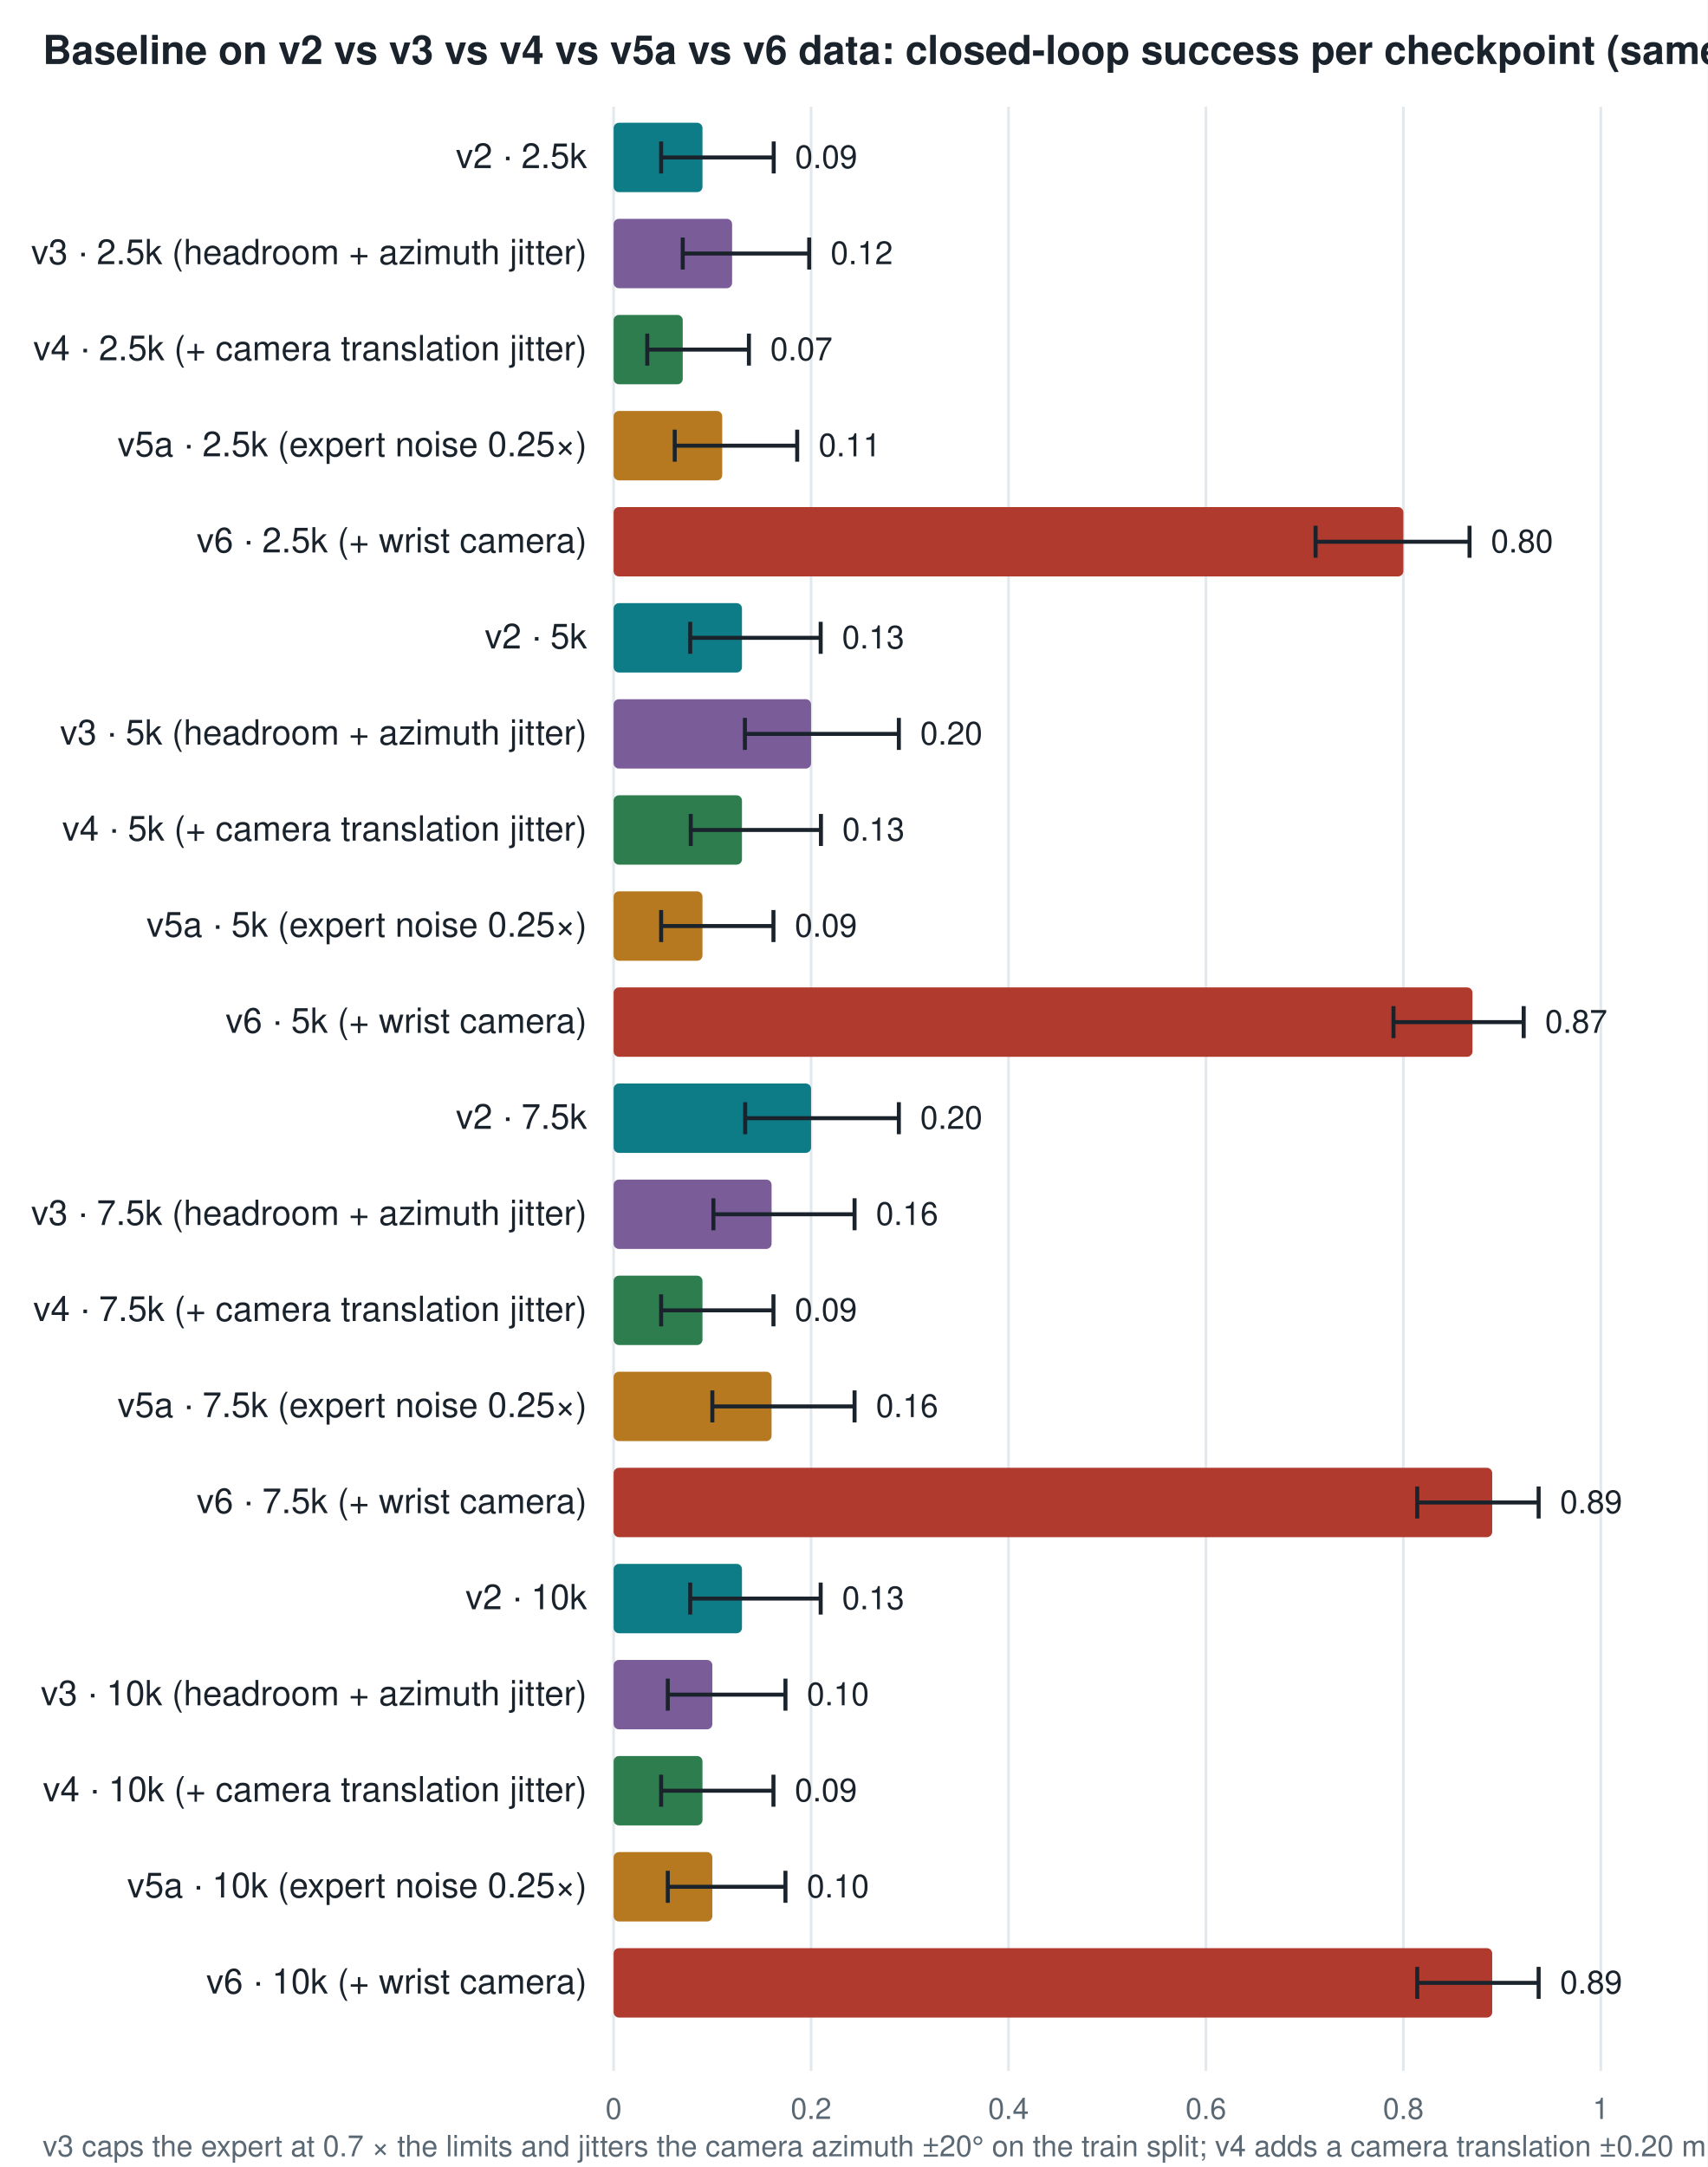
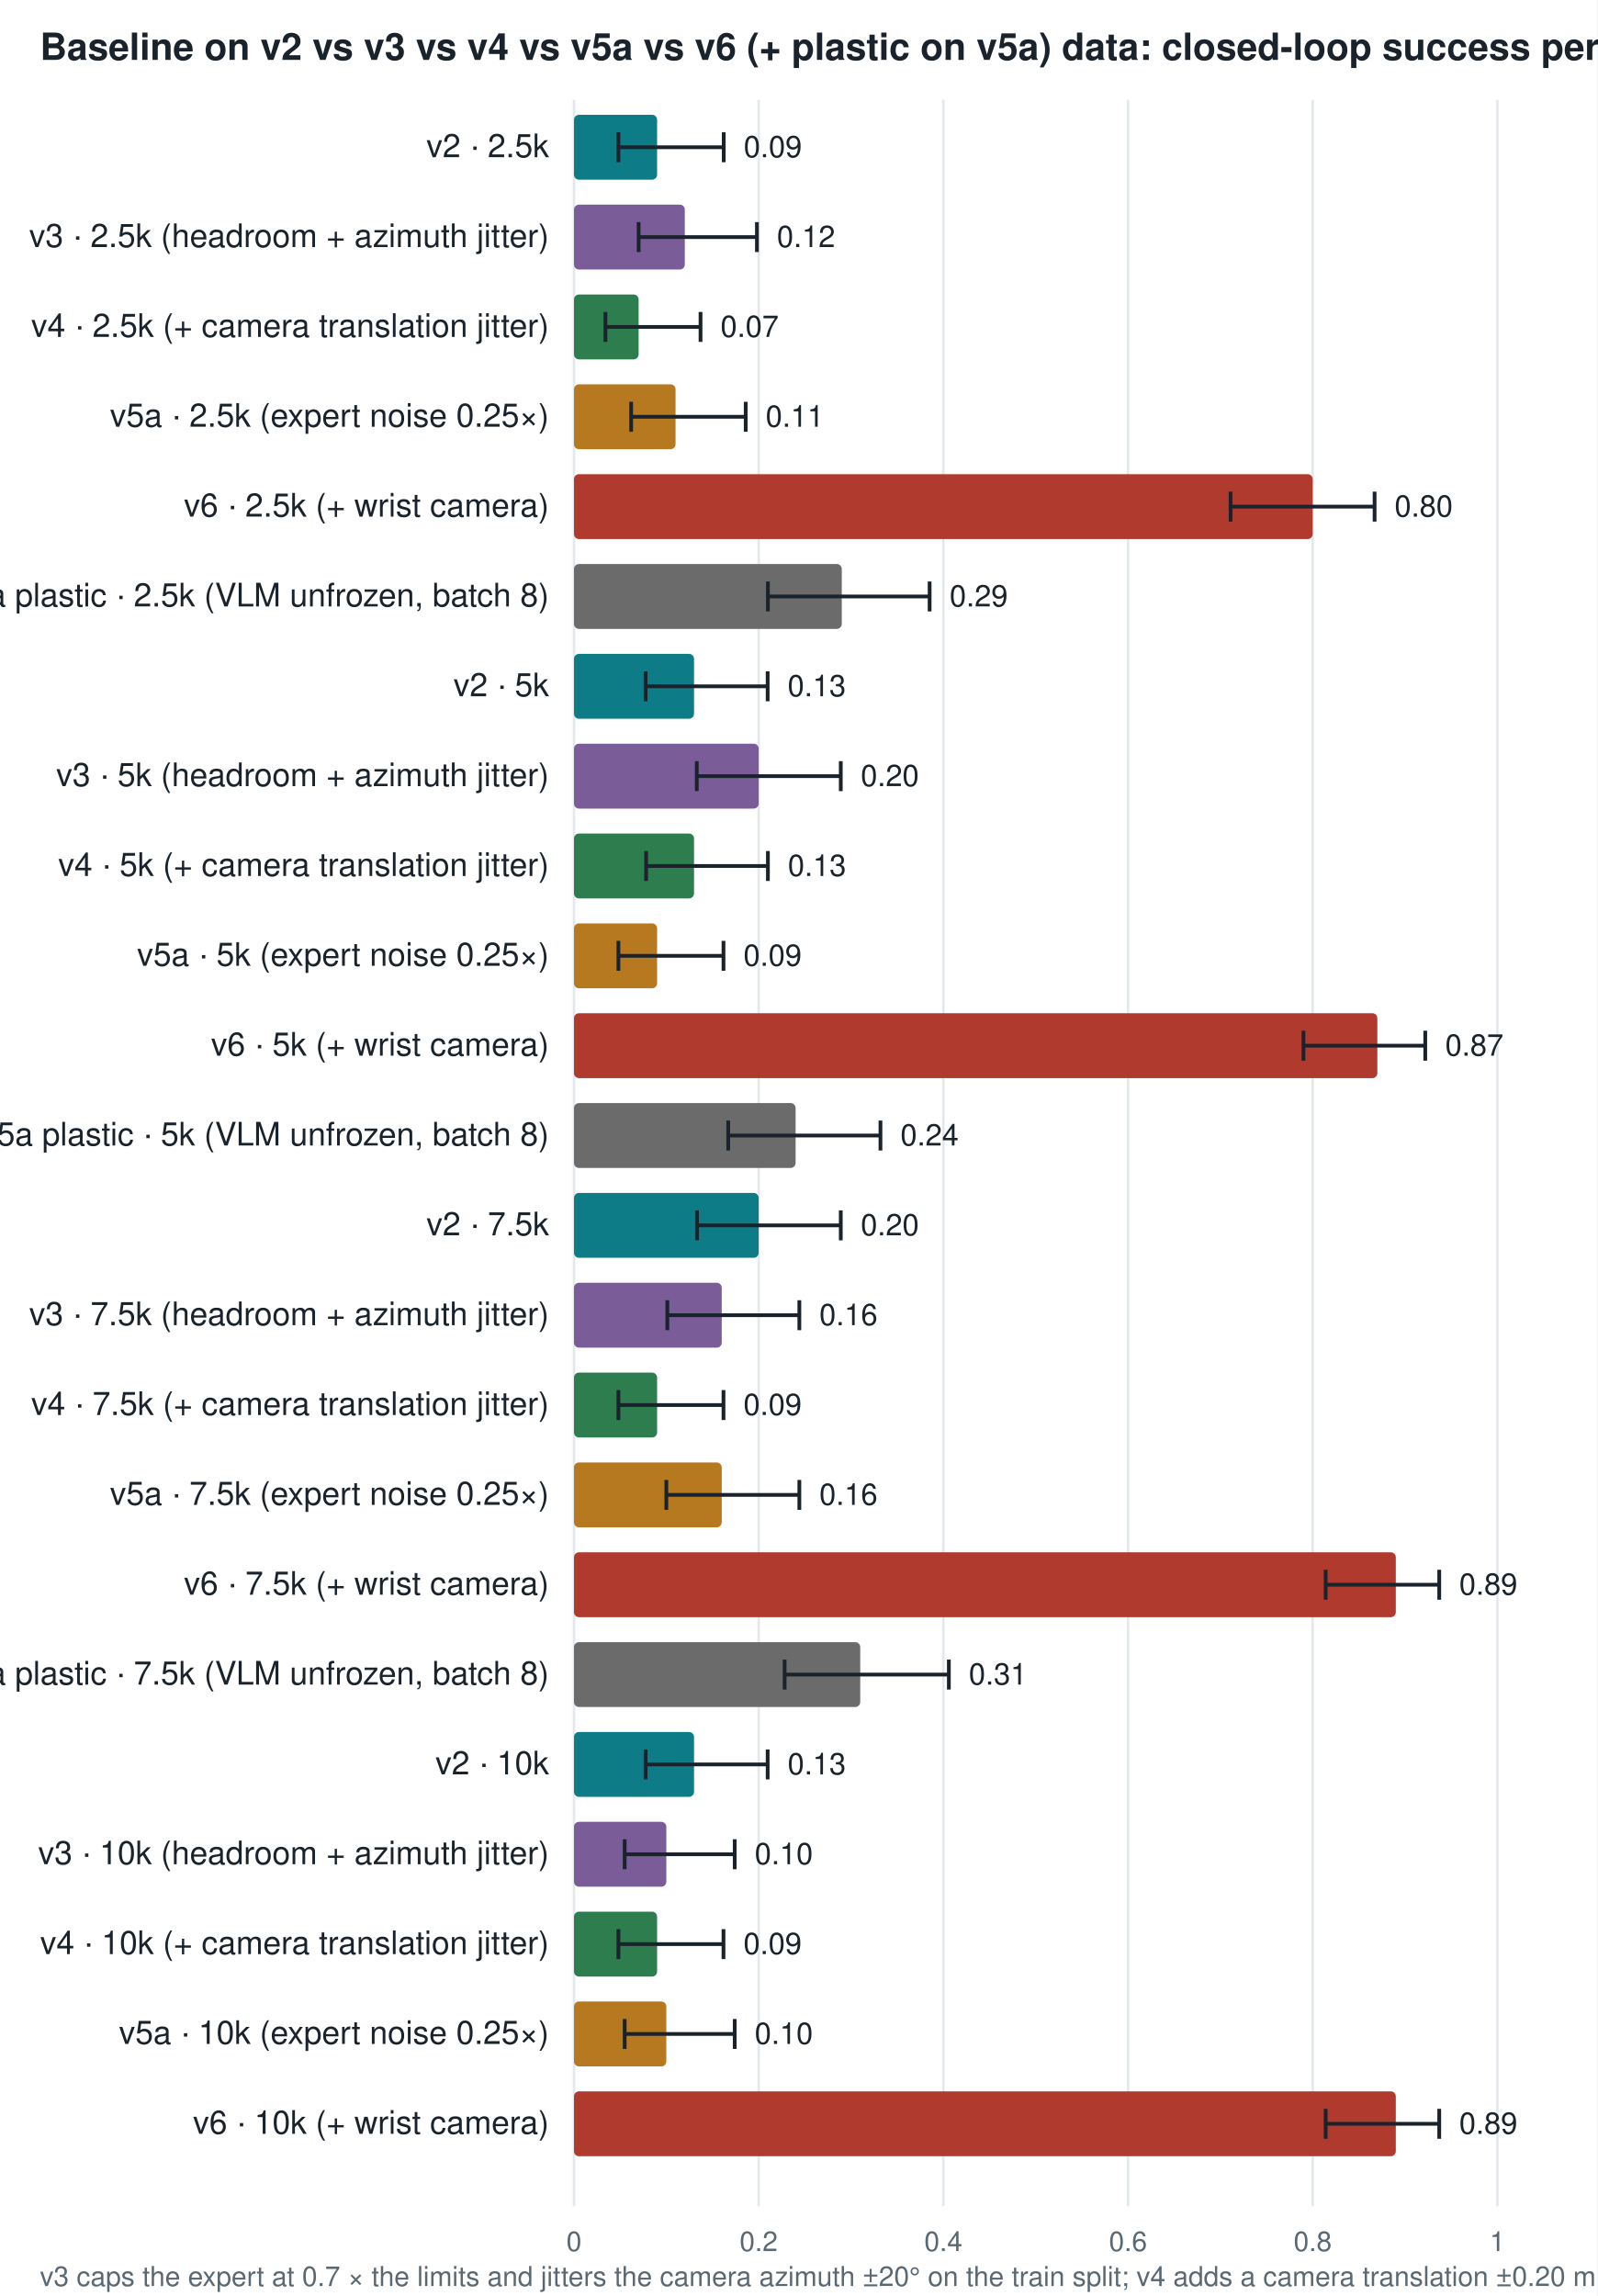
- <svg xmlns="http://www.w3.org/2000/svg" viewBox="0 0 640 812" width="640" height="812" font-family="IBM Plex Sans, Helvetica, Arial, sans-serif" font-size="13">
-   <rect width="640" height="812" fill="#FFFFFF" />
-   <text x="16" y="24" font-size="15" font-weight="600" fill="#1A232C">Baseline on v2 vs v3 vs v4 vs v5a vs v6 data: closed-loop success per checkpoint (same 100 seeds, Wilson 95 %)</text>
-   <line x1="230.0" y1="40" x2="230.0" y2="776" stroke="#E3E8EC" stroke-width="1" />
-   <text x="230.0" y="794" text-anchor="middle" fill="#5A6874" font-size="11">0</text>
-   <line x1="304.0" y1="40" x2="304.0" y2="776" stroke="#E3E8EC" stroke-width="1" />
-   <text x="304.0" y="794" text-anchor="middle" fill="#5A6874" font-size="11">0.2</text>
-   <line x1="378.0" y1="40" x2="378.0" y2="776" stroke="#E3E8EC" stroke-width="1" />
-   <text x="378.0" y="794" text-anchor="middle" fill="#5A6874" font-size="11">0.4</text>
-   <line x1="452.0" y1="40" x2="452.0" y2="776" stroke="#E3E8EC" stroke-width="1" />
-   <text x="452.0" y="794" text-anchor="middle" fill="#5A6874" font-size="11">0.6</text>
-   <line x1="526.0" y1="40" x2="526.0" y2="776" stroke="#E3E8EC" stroke-width="1" />
-   <text x="526.0" y="794" text-anchor="middle" fill="#5A6874" font-size="11">0.8</text>
-   <line x1="600.0" y1="40" x2="600.0" y2="776" stroke="#E3E8EC" stroke-width="1" />
-   <text x="600.0" y="794" text-anchor="middle" fill="#5A6874" font-size="11">1</text>
+ <svg xmlns="http://www.w3.org/2000/svg" viewBox="0 0 640 920" width="640" height="920" font-family="IBM Plex Sans, Helvetica, Arial, sans-serif" font-size="13">
+   <rect width="640" height="920" fill="#FFFFFF" />
+   <text x="16" y="24" font-size="15" font-weight="600" fill="#1A232C">Baseline on v2 vs v3 vs v4 vs v5a vs v6 (+ plastic on v5a) data: closed-loop success per checkpoint (same 100 seeds, Wilson 95 %)</text>
+   <line x1="230.0" y1="40" x2="230.0" y2="884" stroke="#E3E8EC" stroke-width="1" />
+   <text x="230.0" y="902" text-anchor="middle" fill="#5A6874" font-size="11">0</text>
+   <line x1="304.0" y1="40" x2="304.0" y2="884" stroke="#E3E8EC" stroke-width="1" />
+   <text x="304.0" y="902" text-anchor="middle" fill="#5A6874" font-size="11">0.2</text>
+   <line x1="378.0" y1="40" x2="378.0" y2="884" stroke="#E3E8EC" stroke-width="1" />
+   <text x="378.0" y="902" text-anchor="middle" fill="#5A6874" font-size="11">0.4</text>
+   <line x1="452.0" y1="40" x2="452.0" y2="884" stroke="#E3E8EC" stroke-width="1" />
+   <text x="452.0" y="902" text-anchor="middle" fill="#5A6874" font-size="11">0.6</text>
+   <line x1="526.0" y1="40" x2="526.0" y2="884" stroke="#E3E8EC" stroke-width="1" />
+   <text x="526.0" y="902" text-anchor="middle" fill="#5A6874" font-size="11">0.8</text>
+   <line x1="600.0" y1="40" x2="600.0" y2="884" stroke="#E3E8EC" stroke-width="1" />
+   <text x="600.0" y="902" text-anchor="middle" fill="#5A6874" font-size="11">1</text>
  <text x="220" y="63.0" text-anchor="end" fill="#1A232C">v2 · 2.5k</text>
  <rect x="230" y="46" width="33.3" height="26" fill="#0E7C86" rx="2" />
  <line x1="247.8" y1="59.0" x2="290.0" y2="59.0" stroke="#1A232C" stroke-width="1.5" />
  <line x1="247.8" y1="53.0" x2="247.8" y2="65.0" stroke="#1A232C" stroke-width="1.5" />
  <line x1="290.0" y1="53.0" x2="290.0" y2="65.0" stroke="#1A232C" stroke-width="1.5" />
  <text x="298.0" y="63.0" fill="#1A232C" font-size="12">0.09</text>
  <text x="220" y="99.0" text-anchor="end" fill="#1A232C">v3 · 2.5k (headroom + azimuth jitter)</text>
  <rect x="230" y="82" width="44.4" height="26" fill="#7A5C99" rx="2" />
  <line x1="255.9" y1="95.0" x2="303.3" y2="95.0" stroke="#1A232C" stroke-width="1.5" />
  <line x1="255.9" y1="89.0" x2="255.9" y2="101.0" stroke="#1A232C" stroke-width="1.5" />
  <line x1="303.3" y1="89.0" x2="303.3" y2="101.0" stroke="#1A232C" stroke-width="1.5" />
  <text x="311.3" y="99.0" fill="#1A232C" font-size="12">0.12</text>
  <text x="220" y="135.0" text-anchor="end" fill="#1A232C">v4 · 2.5k (+ camera translation jitter)</text>
  <rect x="230" y="118" width="25.9" height="26" fill="#2E7D4F" rx="2" />
  <line x1="242.6" y1="131.0" x2="280.7" y2="131.0" stroke="#1A232C" stroke-width="1.5" />
  <line x1="242.6" y1="125.0" x2="242.6" y2="137.0" stroke="#1A232C" stroke-width="1.5" />
  <line x1="280.7" y1="125.0" x2="280.7" y2="137.0" stroke="#1A232C" stroke-width="1.5" />
  <text x="288.7" y="135.0" fill="#1A232C" font-size="12">0.07</text>
  <text x="220" y="171.0" text-anchor="end" fill="#1A232C">v5a · 2.5k (expert noise 0.25×)</text>
  <rect x="230" y="154" width="40.7" height="26" fill="#B7791F" rx="2" />
  <line x1="252.9" y1="167.0" x2="298.8" y2="167.0" stroke="#1A232C" stroke-width="1.5" />
  <line x1="252.9" y1="161.0" x2="252.9" y2="173.0" stroke="#1A232C" stroke-width="1.5" />
  <line x1="298.8" y1="161.0" x2="298.8" y2="173.0" stroke="#1A232C" stroke-width="1.5" />
  <text x="306.8" y="171.0" fill="#1A232C" font-size="12">0.11</text>
  <text x="220" y="207.0" text-anchor="end" fill="#1A232C">v6 · 2.5k (+ wrist camera)</text>
  <rect x="230" y="190" width="296.0" height="26" fill="#B03A2E" rx="2" />
  <line x1="493.1" y1="203.0" x2="550.8" y2="203.0" stroke="#1A232C" stroke-width="1.5" />
  <line x1="493.1" y1="197.0" x2="493.1" y2="209.0" stroke="#1A232C" stroke-width="1.5" />
  <line x1="550.8" y1="197.0" x2="550.8" y2="209.0" stroke="#1A232C" stroke-width="1.5" />
  <text x="558.8" y="207.0" fill="#1A232C" font-size="12">0.80</text>
-   <text x="220" y="243.0" text-anchor="end" fill="#1A232C">v2 · 5k</text>
-   <rect x="230" y="226" width="48.1" height="26" fill="#0E7C86" rx="2" />
-   <line x1="258.7" y1="239.0" x2="307.6" y2="239.0" stroke="#1A232C" stroke-width="1.5" />
-   <line x1="258.7" y1="233.0" x2="258.7" y2="245.0" stroke="#1A232C" stroke-width="1.5" />
-   <line x1="307.6" y1="233.0" x2="307.6" y2="245.0" stroke="#1A232C" stroke-width="1.5" />
-   <text x="315.6" y="243.0" fill="#1A232C" font-size="12">0.13</text>
-   <text x="220" y="279.0" text-anchor="end" fill="#1A232C">v3 · 5k (headroom + azimuth jitter)</text>
-   <rect x="230" y="262" width="74.0" height="26" fill="#7A5C99" rx="2" />
-   <line x1="279.2" y1="275.0" x2="336.9" y2="275.0" stroke="#1A232C" stroke-width="1.5" />
-   <line x1="279.2" y1="269.0" x2="279.2" y2="281.0" stroke="#1A232C" stroke-width="1.5" />
-   <line x1="336.9" y1="269.0" x2="336.9" y2="281.0" stroke="#1A232C" stroke-width="1.5" />
-   <text x="344.9" y="279.0" fill="#1A232C" font-size="12">0.20</text>
-   <text x="220" y="315.0" text-anchor="end" fill="#1A232C">v4 · 5k (+ camera translation jitter)</text>
-   <rect x="230" y="298" width="48.1" height="26" fill="#2E7D4F" rx="2" />
-   <line x1="258.9" y1="311.0" x2="307.7" y2="311.0" stroke="#1A232C" stroke-width="1.5" />
-   <line x1="258.9" y1="305.0" x2="258.9" y2="317.0" stroke="#1A232C" stroke-width="1.5" />
-   <line x1="307.7" y1="305.0" x2="307.7" y2="317.0" stroke="#1A232C" stroke-width="1.5" />
-   <text x="315.7" y="315.0" fill="#1A232C" font-size="12">0.13</text>
-   <text x="220" y="351.0" text-anchor="end" fill="#1A232C">v5a · 5k (expert noise 0.25×)</text>
-   <rect x="230" y="334" width="33.3" height="26" fill="#B7791F" rx="2" />
-   <line x1="247.8" y1="347.0" x2="289.9" y2="347.0" stroke="#1A232C" stroke-width="1.5" />
-   <line x1="247.8" y1="341.0" x2="247.8" y2="353.0" stroke="#1A232C" stroke-width="1.5" />
-   <line x1="289.9" y1="341.0" x2="289.9" y2="353.0" stroke="#1A232C" stroke-width="1.5" />
-   <text x="297.9" y="351.0" fill="#1A232C" font-size="12">0.09</text>
-   <text x="220" y="387.0" text-anchor="end" fill="#1A232C">v6 · 5k (+ wrist camera)</text>
-   <rect x="230" y="370" width="321.9" height="26" fill="#B03A2E" rx="2" />
-   <line x1="522.3" y1="383.0" x2="571.1" y2="383.0" stroke="#1A232C" stroke-width="1.5" />
-   <line x1="522.3" y1="377.0" x2="522.3" y2="389.0" stroke="#1A232C" stroke-width="1.5" />
-   <line x1="571.1" y1="377.0" x2="571.1" y2="389.0" stroke="#1A232C" stroke-width="1.5" />
-   <text x="579.1" y="387.0" fill="#1A232C" font-size="12">0.87</text>
-   <text x="220" y="423.0" text-anchor="end" fill="#1A232C">v2 · 7.5k</text>
-   <rect x="230" y="406" width="74.0" height="26" fill="#0E7C86" rx="2" />
-   <line x1="279.3" y1="419.0" x2="336.9" y2="419.0" stroke="#1A232C" stroke-width="1.5" />
-   <line x1="279.3" y1="413.0" x2="279.3" y2="425.0" stroke="#1A232C" stroke-width="1.5" />
-   <line x1="336.9" y1="413.0" x2="336.9" y2="425.0" stroke="#1A232C" stroke-width="1.5" />
-   <text x="344.9" y="423.0" fill="#1A232C" font-size="12">0.20</text>
-   <text x="220" y="459.0" text-anchor="end" fill="#1A232C">v3 · 7.5k (headroom + azimuth jitter)</text>
-   <rect x="230" y="442" width="59.2" height="26" fill="#7A5C99" rx="2" />
-   <line x1="267.4" y1="455.0" x2="320.3" y2="455.0" stroke="#1A232C" stroke-width="1.5" />
-   <line x1="267.4" y1="449.0" x2="267.4" y2="461.0" stroke="#1A232C" stroke-width="1.5" />
-   <line x1="320.3" y1="449.0" x2="320.3" y2="461.0" stroke="#1A232C" stroke-width="1.5" />
-   <text x="328.3" y="459.0" fill="#1A232C" font-size="12">0.16</text>
-   <text x="220" y="495.0" text-anchor="end" fill="#1A232C">v4 · 7.5k (+ camera translation jitter)</text>
-   <rect x="230" y="478" width="33.3" height="26" fill="#2E7D4F" rx="2" />
-   <line x1="247.8" y1="491.0" x2="289.9" y2="491.0" stroke="#1A232C" stroke-width="1.5" />
-   <line x1="247.8" y1="485.0" x2="247.8" y2="497.0" stroke="#1A232C" stroke-width="1.5" />
-   <line x1="289.9" y1="485.0" x2="289.9" y2="497.0" stroke="#1A232C" stroke-width="1.5" />
-   <text x="297.9" y="495.0" fill="#1A232C" font-size="12">0.09</text>
-   <text x="220" y="531.0" text-anchor="end" fill="#1A232C">v5a · 7.5k (expert noise 0.25×)</text>
-   <rect x="230" y="514" width="59.2" height="26" fill="#B7791F" rx="2" />
-   <line x1="267.0" y1="527.0" x2="320.3" y2="527.0" stroke="#1A232C" stroke-width="1.5" />
-   <line x1="267.0" y1="521.0" x2="267.0" y2="533.0" stroke="#1A232C" stroke-width="1.5" />
+   <text x="220" y="243.0" text-anchor="end" fill="#1A232C">v5a plastic · 2.5k (VLM unfrozen, batch 8)</text>
+   <rect x="230" y="226" width="107.3" height="26" fill="#6B6B6B" rx="2" />
+   <line x1="307.7" y1="239.0" x2="372.5" y2="239.0" stroke="#1A232C" stroke-width="1.5" />
+   <line x1="307.7" y1="233.0" x2="307.7" y2="245.0" stroke="#1A232C" stroke-width="1.5" />
+   <line x1="372.5" y1="233.0" x2="372.5" y2="245.0" stroke="#1A232C" stroke-width="1.5" />
+   <text x="380.5" y="243.0" fill="#1A232C" font-size="12">0.29</text>
+   <text x="220" y="279.0" text-anchor="end" fill="#1A232C">v2 · 5k</text>
+   <rect x="230" y="262" width="48.1" height="26" fill="#0E7C86" rx="2" />
+   <line x1="258.7" y1="275.0" x2="307.6" y2="275.0" stroke="#1A232C" stroke-width="1.5" />
+   <line x1="258.7" y1="269.0" x2="258.7" y2="281.0" stroke="#1A232C" stroke-width="1.5" />
+   <line x1="307.6" y1="269.0" x2="307.6" y2="281.0" stroke="#1A232C" stroke-width="1.5" />
+   <text x="315.6" y="279.0" fill="#1A232C" font-size="12">0.13</text>
+   <text x="220" y="315.0" text-anchor="end" fill="#1A232C">v3 · 5k (headroom + azimuth jitter)</text>
+   <rect x="230" y="298" width="74.0" height="26" fill="#7A5C99" rx="2" />
+   <line x1="279.2" y1="311.0" x2="336.9" y2="311.0" stroke="#1A232C" stroke-width="1.5" />
+   <line x1="279.2" y1="305.0" x2="279.2" y2="317.0" stroke="#1A232C" stroke-width="1.5" />
+   <line x1="336.9" y1="305.0" x2="336.9" y2="317.0" stroke="#1A232C" stroke-width="1.5" />
+   <text x="344.9" y="315.0" fill="#1A232C" font-size="12">0.20</text>
+   <text x="220" y="351.0" text-anchor="end" fill="#1A232C">v4 · 5k (+ camera translation jitter)</text>
+   <rect x="230" y="334" width="48.1" height="26" fill="#2E7D4F" rx="2" />
+   <line x1="258.9" y1="347.0" x2="307.7" y2="347.0" stroke="#1A232C" stroke-width="1.5" />
+   <line x1="258.9" y1="341.0" x2="258.9" y2="353.0" stroke="#1A232C" stroke-width="1.5" />
+   <line x1="307.7" y1="341.0" x2="307.7" y2="353.0" stroke="#1A232C" stroke-width="1.5" />
+   <text x="315.7" y="351.0" fill="#1A232C" font-size="12">0.13</text>
+   <text x="220" y="387.0" text-anchor="end" fill="#1A232C">v5a · 5k (expert noise 0.25×)</text>
+   <rect x="230" y="370" width="33.3" height="26" fill="#B7791F" rx="2" />
+   <line x1="247.8" y1="383.0" x2="289.9" y2="383.0" stroke="#1A232C" stroke-width="1.5" />
+   <line x1="247.8" y1="377.0" x2="247.8" y2="389.0" stroke="#1A232C" stroke-width="1.5" />
+   <line x1="289.9" y1="377.0" x2="289.9" y2="389.0" stroke="#1A232C" stroke-width="1.5" />
+   <text x="297.9" y="387.0" fill="#1A232C" font-size="12">0.09</text>
+   <text x="220" y="423.0" text-anchor="end" fill="#1A232C">v6 · 5k (+ wrist camera)</text>
+   <rect x="230" y="406" width="321.9" height="26" fill="#B03A2E" rx="2" />
+   <line x1="522.3" y1="419.0" x2="571.1" y2="419.0" stroke="#1A232C" stroke-width="1.5" />
+   <line x1="522.3" y1="413.0" x2="522.3" y2="425.0" stroke="#1A232C" stroke-width="1.5" />
+   <line x1="571.1" y1="413.0" x2="571.1" y2="425.0" stroke="#1A232C" stroke-width="1.5" />
+   <text x="579.1" y="423.0" fill="#1A232C" font-size="12">0.87</text>
+   <text x="220" y="459.0" text-anchor="end" fill="#1A232C">v5a plastic · 5k (VLM unfrozen, batch 8)</text>
+   <rect x="230" y="442" width="88.8" height="26" fill="#6B6B6B" rx="2" />
+   <line x1="291.8" y1="455.0" x2="352.8" y2="455.0" stroke="#1A232C" stroke-width="1.5" />
+   <line x1="291.8" y1="449.0" x2="291.8" y2="461.0" stroke="#1A232C" stroke-width="1.5" />
+   <line x1="352.8" y1="449.0" x2="352.8" y2="461.0" stroke="#1A232C" stroke-width="1.5" />
+   <text x="360.8" y="459.0" fill="#1A232C" font-size="12">0.24</text>
+   <text x="220" y="495.0" text-anchor="end" fill="#1A232C">v2 · 7.5k</text>
+   <rect x="230" y="478" width="74.0" height="26" fill="#0E7C86" rx="2" />
+   <line x1="279.3" y1="491.0" x2="336.9" y2="491.0" stroke="#1A232C" stroke-width="1.5" />
+   <line x1="279.3" y1="485.0" x2="279.3" y2="497.0" stroke="#1A232C" stroke-width="1.5" />
+   <line x1="336.9" y1="485.0" x2="336.9" y2="497.0" stroke="#1A232C" stroke-width="1.5" />
+   <text x="344.9" y="495.0" fill="#1A232C" font-size="12">0.20</text>
+   <text x="220" y="531.0" text-anchor="end" fill="#1A232C">v3 · 7.5k (headroom + azimuth jitter)</text>
+   <rect x="230" y="514" width="59.2" height="26" fill="#7A5C99" rx="2" />
+   <line x1="267.4" y1="527.0" x2="320.3" y2="527.0" stroke="#1A232C" stroke-width="1.5" />
+   <line x1="267.4" y1="521.0" x2="267.4" y2="533.0" stroke="#1A232C" stroke-width="1.5" />
  <line x1="320.3" y1="521.0" x2="320.3" y2="533.0" stroke="#1A232C" stroke-width="1.5" />
  <text x="328.3" y="531.0" fill="#1A232C" font-size="12">0.16</text>
-   <text x="220" y="567.0" text-anchor="end" fill="#1A232C">v6 · 7.5k (+ wrist camera)</text>
-   <rect x="230" y="550" width="329.3" height="26" fill="#B03A2E" rx="2" />
-   <line x1="531.2" y1="563.0" x2="576.7" y2="563.0" stroke="#1A232C" stroke-width="1.5" />
-   <line x1="531.2" y1="557.0" x2="531.2" y2="569.0" stroke="#1A232C" stroke-width="1.5" />
-   <line x1="576.7" y1="557.0" x2="576.7" y2="569.0" stroke="#1A232C" stroke-width="1.5" />
-   <text x="584.7" y="567.0" fill="#1A232C" font-size="12">0.89</text>
-   <text x="220" y="603.0" text-anchor="end" fill="#1A232C">v2 · 10k</text>
-   <rect x="230" y="586" width="48.1" height="26" fill="#0E7C86" rx="2" />
-   <line x1="258.7" y1="599.0" x2="307.6" y2="599.0" stroke="#1A232C" stroke-width="1.5" />
-   <line x1="258.7" y1="593.0" x2="258.7" y2="605.0" stroke="#1A232C" stroke-width="1.5" />
-   <line x1="307.6" y1="593.0" x2="307.6" y2="605.0" stroke="#1A232C" stroke-width="1.5" />
-   <text x="315.6" y="603.0" fill="#1A232C" font-size="12">0.13</text>
-   <text x="220" y="639.0" text-anchor="end" fill="#1A232C">v3 · 10k (headroom + azimuth jitter)</text>
-   <rect x="230" y="622" width="37.0" height="26" fill="#7A5C99" rx="2" />
-   <line x1="250.3" y1="635.0" x2="294.4" y2="635.0" stroke="#1A232C" stroke-width="1.5" />
-   <line x1="250.3" y1="629.0" x2="250.3" y2="641.0" stroke="#1A232C" stroke-width="1.5" />
-   <line x1="294.4" y1="629.0" x2="294.4" y2="641.0" stroke="#1A232C" stroke-width="1.5" />
-   <text x="302.4" y="639.0" fill="#1A232C" font-size="12">0.10</text>
-   <text x="220" y="675.0" text-anchor="end" fill="#1A232C">v4 · 10k (+ camera translation jitter)</text>
-   <rect x="230" y="658" width="33.3" height="26" fill="#2E7D4F" rx="2" />
-   <line x1="247.8" y1="671.0" x2="289.9" y2="671.0" stroke="#1A232C" stroke-width="1.5" />
-   <line x1="247.8" y1="665.0" x2="247.8" y2="677.0" stroke="#1A232C" stroke-width="1.5" />
-   <line x1="289.9" y1="665.0" x2="289.9" y2="677.0" stroke="#1A232C" stroke-width="1.5" />
-   <text x="297.9" y="675.0" fill="#1A232C" font-size="12">0.09</text>
-   <text x="220" y="711.0" text-anchor="end" fill="#1A232C">v5a · 10k (expert noise 0.25×)</text>
-   <rect x="230" y="694" width="37.0" height="26" fill="#B7791F" rx="2" />
-   <line x1="250.3" y1="707.0" x2="294.4" y2="707.0" stroke="#1A232C" stroke-width="1.5" />
-   <line x1="250.3" y1="701.0" x2="250.3" y2="713.0" stroke="#1A232C" stroke-width="1.5" />
-   <line x1="294.4" y1="701.0" x2="294.4" y2="713.0" stroke="#1A232C" stroke-width="1.5" />
-   <text x="302.4" y="711.0" fill="#1A232C" font-size="12">0.10</text>
-   <text x="220" y="747.0" text-anchor="end" fill="#1A232C">v6 · 10k (+ wrist camera)</text>
-   <rect x="230" y="730" width="329.3" height="26" fill="#B03A2E" rx="2" />
-   <line x1="531.2" y1="743.0" x2="576.7" y2="743.0" stroke="#1A232C" stroke-width="1.5" />
-   <line x1="531.2" y1="737.0" x2="531.2" y2="749.0" stroke="#1A232C" stroke-width="1.5" />
-   <line x1="576.7" y1="737.0" x2="576.7" y2="749.0" stroke="#1A232C" stroke-width="1.5" />
-   <text x="584.7" y="747.0" fill="#1A232C" font-size="12">0.89</text>
-   <text x="16" y="808" fill="#5A6874" font-size="11">v3 caps the expert at 0.7 × the limits and jitters the camera azimuth ±20° on the train split; v4 adds a camera translation ±0.20 m (x, y), ±0.05 m (z); every v3/v4 checkpoint has 0 % over-cap steps.</text>
+   <text x="220" y="567.0" text-anchor="end" fill="#1A232C">v4 · 7.5k (+ camera translation jitter)</text>
+   <rect x="230" y="550" width="33.3" height="26" fill="#2E7D4F" rx="2" />
+   <line x1="247.8" y1="563.0" x2="289.9" y2="563.0" stroke="#1A232C" stroke-width="1.5" />
+   <line x1="247.8" y1="557.0" x2="247.8" y2="569.0" stroke="#1A232C" stroke-width="1.5" />
+   <line x1="289.9" y1="557.0" x2="289.9" y2="569.0" stroke="#1A232C" stroke-width="1.5" />
+   <text x="297.9" y="567.0" fill="#1A232C" font-size="12">0.09</text>
+   <text x="220" y="603.0" text-anchor="end" fill="#1A232C">v5a · 7.5k (expert noise 0.25×)</text>
+   <rect x="230" y="586" width="59.2" height="26" fill="#B7791F" rx="2" />
+   <line x1="267.0" y1="599.0" x2="320.3" y2="599.0" stroke="#1A232C" stroke-width="1.5" />
+   <line x1="267.0" y1="593.0" x2="267.0" y2="605.0" stroke="#1A232C" stroke-width="1.5" />
+   <line x1="320.3" y1="593.0" x2="320.3" y2="605.0" stroke="#1A232C" stroke-width="1.5" />
+   <text x="328.3" y="603.0" fill="#1A232C" font-size="12">0.16</text>
+   <text x="220" y="639.0" text-anchor="end" fill="#1A232C">v6 · 7.5k (+ wrist camera)</text>
+   <rect x="230" y="622" width="329.3" height="26" fill="#B03A2E" rx="2" />
+   <line x1="531.2" y1="635.0" x2="576.7" y2="635.0" stroke="#1A232C" stroke-width="1.5" />
+   <line x1="531.2" y1="629.0" x2="531.2" y2="641.0" stroke="#1A232C" stroke-width="1.5" />
+   <line x1="576.7" y1="629.0" x2="576.7" y2="641.0" stroke="#1A232C" stroke-width="1.5" />
+   <text x="584.7" y="639.0" fill="#1A232C" font-size="12">0.89</text>
+   <text x="220" y="675.0" text-anchor="end" fill="#1A232C">v5a plastic · 7.5k (VLM unfrozen, batch 8)</text>
+   <rect x="230" y="658" width="114.7" height="26" fill="#6B6B6B" rx="2" />
+   <line x1="314.4" y1="671.0" x2="380.2" y2="671.0" stroke="#1A232C" stroke-width="1.5" />
+   <line x1="314.4" y1="665.0" x2="314.4" y2="677.0" stroke="#1A232C" stroke-width="1.5" />
+   <line x1="380.2" y1="665.0" x2="380.2" y2="677.0" stroke="#1A232C" stroke-width="1.5" />
+   <text x="388.2" y="675.0" fill="#1A232C" font-size="12">0.31</text>
+   <text x="220" y="711.0" text-anchor="end" fill="#1A232C">v2 · 10k</text>
+   <rect x="230" y="694" width="48.1" height="26" fill="#0E7C86" rx="2" />
+   <line x1="258.7" y1="707.0" x2="307.6" y2="707.0" stroke="#1A232C" stroke-width="1.5" />
+   <line x1="258.7" y1="701.0" x2="258.7" y2="713.0" stroke="#1A232C" stroke-width="1.5" />
+   <line x1="307.6" y1="701.0" x2="307.6" y2="713.0" stroke="#1A232C" stroke-width="1.5" />
+   <text x="315.6" y="711.0" fill="#1A232C" font-size="12">0.13</text>
+   <text x="220" y="747.0" text-anchor="end" fill="#1A232C">v3 · 10k (headroom + azimuth jitter)</text>
+   <rect x="230" y="730" width="37.0" height="26" fill="#7A5C99" rx="2" />
+   <line x1="250.3" y1="743.0" x2="294.4" y2="743.0" stroke="#1A232C" stroke-width="1.5" />
+   <line x1="250.3" y1="737.0" x2="250.3" y2="749.0" stroke="#1A232C" stroke-width="1.5" />
+   <line x1="294.4" y1="737.0" x2="294.4" y2="749.0" stroke="#1A232C" stroke-width="1.5" />
+   <text x="302.4" y="747.0" fill="#1A232C" font-size="12">0.10</text>
+   <text x="220" y="783.0" text-anchor="end" fill="#1A232C">v4 · 10k (+ camera translation jitter)</text>
+   <rect x="230" y="766" width="33.3" height="26" fill="#2E7D4F" rx="2" />
+   <line x1="247.8" y1="779.0" x2="289.9" y2="779.0" stroke="#1A232C" stroke-width="1.5" />
+   <line x1="247.8" y1="773.0" x2="247.8" y2="785.0" stroke="#1A232C" stroke-width="1.5" />
+   <line x1="289.9" y1="773.0" x2="289.9" y2="785.0" stroke="#1A232C" stroke-width="1.5" />
+   <text x="297.9" y="783.0" fill="#1A232C" font-size="12">0.09</text>
+   <text x="220" y="819.0" text-anchor="end" fill="#1A232C">v5a · 10k (expert noise 0.25×)</text>
+   <rect x="230" y="802" width="37.0" height="26" fill="#B7791F" rx="2" />
+   <line x1="250.3" y1="815.0" x2="294.4" y2="815.0" stroke="#1A232C" stroke-width="1.5" />
+   <line x1="250.3" y1="809.0" x2="250.3" y2="821.0" stroke="#1A232C" stroke-width="1.5" />
+   <line x1="294.4" y1="809.0" x2="294.4" y2="821.0" stroke="#1A232C" stroke-width="1.5" />
+   <text x="302.4" y="819.0" fill="#1A232C" font-size="12">0.10</text>
+   <text x="220" y="855.0" text-anchor="end" fill="#1A232C">v6 · 10k (+ wrist camera)</text>
+   <rect x="230" y="838" width="329.3" height="26" fill="#B03A2E" rx="2" />
+   <line x1="531.2" y1="851.0" x2="576.7" y2="851.0" stroke="#1A232C" stroke-width="1.5" />
+   <line x1="531.2" y1="845.0" x2="531.2" y2="857.0" stroke="#1A232C" stroke-width="1.5" />
+   <line x1="576.7" y1="845.0" x2="576.7" y2="857.0" stroke="#1A232C" stroke-width="1.5" />
+   <text x="584.7" y="855.0" fill="#1A232C" font-size="12">0.89</text>
+   <text x="16" y="916" fill="#5A6874" font-size="11">v3 caps the expert at 0.7 × the limits and jitters the camera azimuth ±20° on the train split; v4 adds a camera translation ±0.20 m (x, y), ±0.05 m (z); every v3/v4 checkpoint has 0 % over-cap steps.</text>
</svg>
